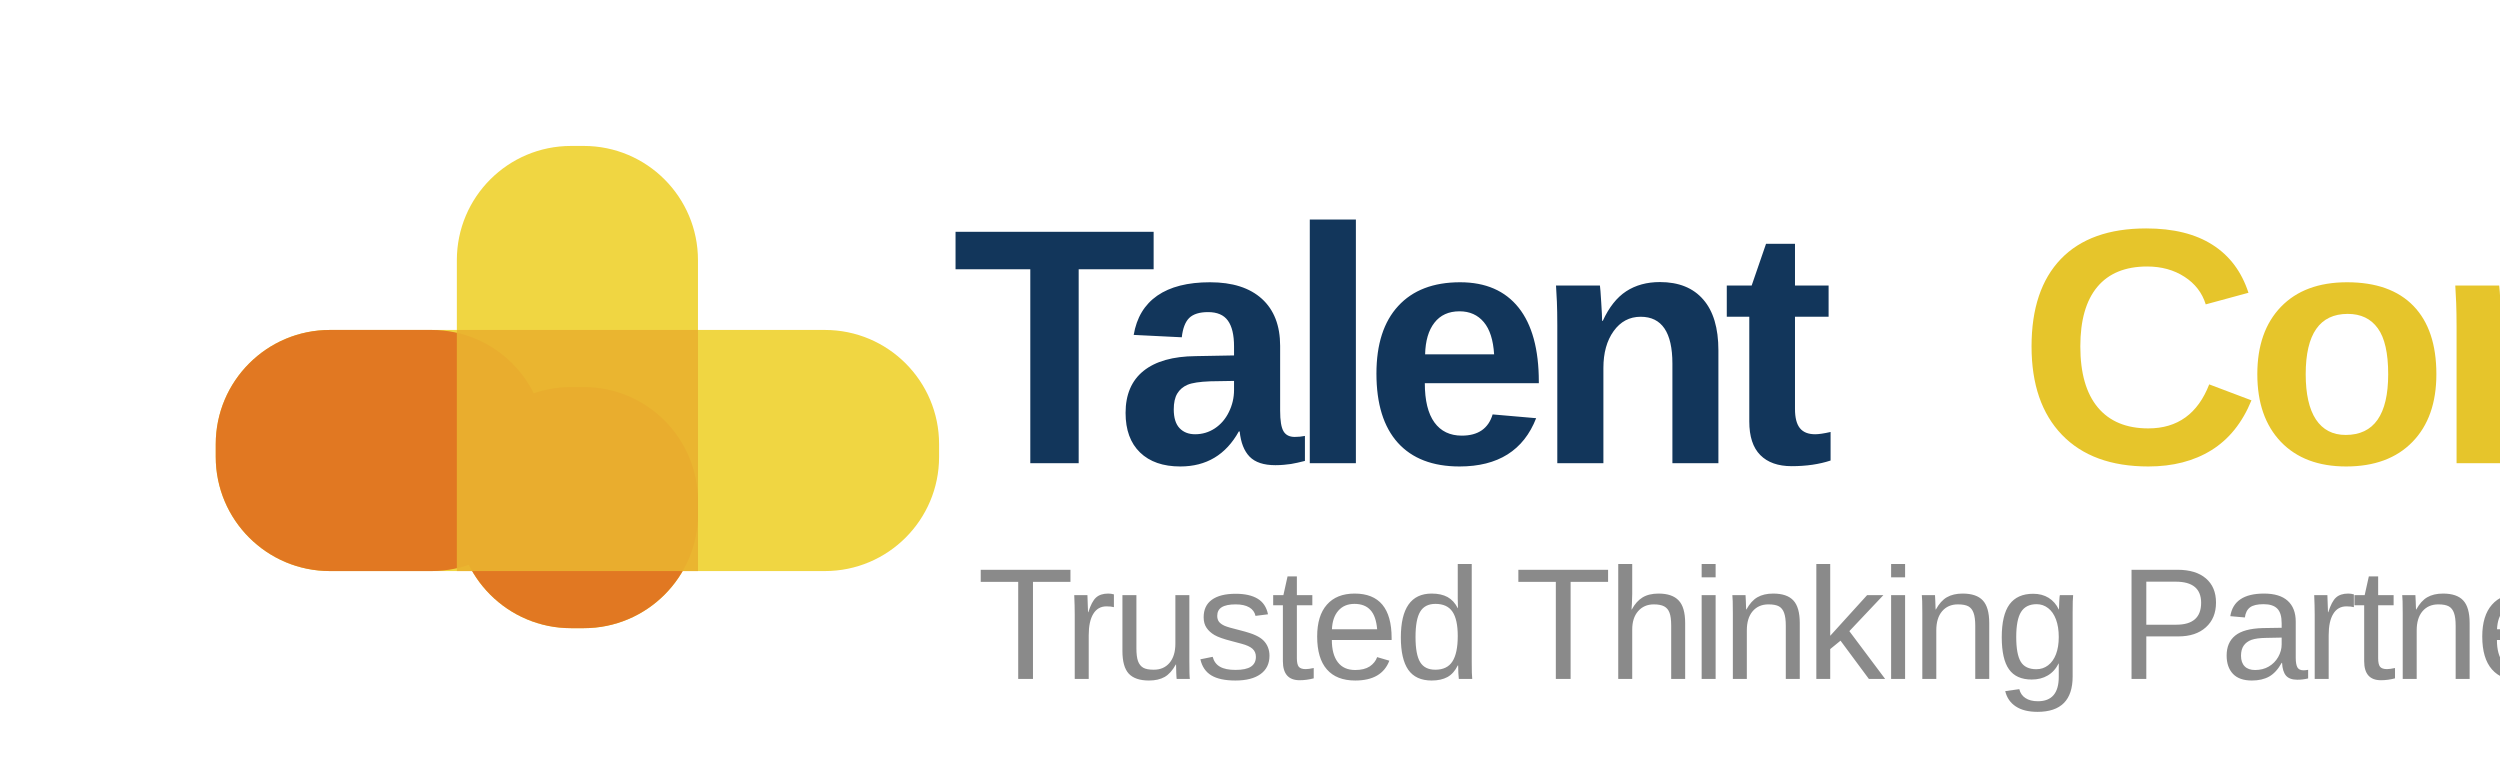
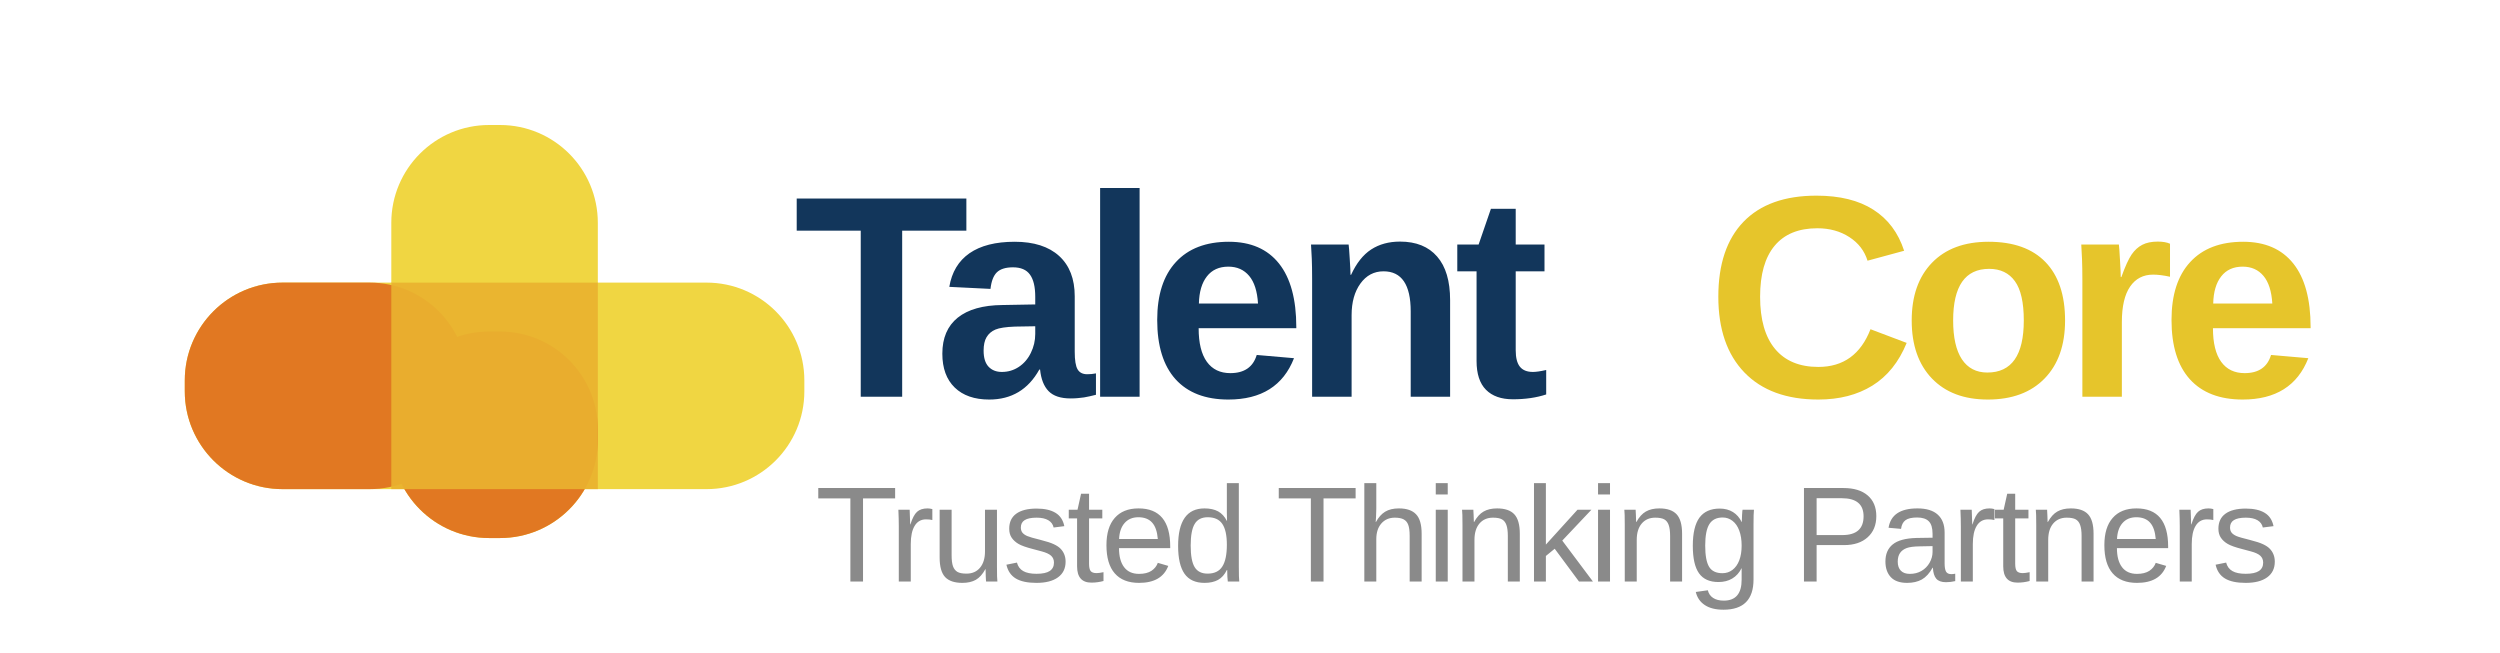
- <svg xmlns="http://www.w3.org/2000/svg" width="394" height="120" viewBox="0 0 394 120" fill="none" role="img" aria-labelledby="title desc">
+ <svg xmlns="http://www.w3.org/2000/svg" width="460" height="120" viewBox="0 0 460 120" fill="none" role="img" aria-labelledby="title desc">
  <g transform="translate(34 23)">
    <rect x="38" y="0" width="38" height="76" rx="18" fill="#f0d642" />
    <rect x="0" y="29" width="114" height="38" rx="18" fill="#f0d642" />
    <rect x="0" y="29" width="52" height="38" rx="18" fill="#e17822" />
    <rect x="38" y="38" width="38" height="38" rx="18" fill="#e17822" />
    <path d="M38 29H76V67H38V29Z" fill="#e9b22f" opacity="0.92" />
  </g>
-   <g transform="translate(150 26)">
+   <g transform="translate(146 26)">
    <text x="0" y="47" fill="#12365b" font-family="Arial, Helvetica, sans-serif" font-size="53" font-weight="800" letter-spacing="-2.6">Talent</text>
    <text x="168" y="47" fill="#e6c52b" font-family="Arial, Helvetica, sans-serif" font-size="53" font-weight="800" letter-spacing="-2.6">Core</text>
    <text x="4" y="81" fill="#8a8a8a" font-family="Arial, Helvetica, sans-serif" font-size="25" font-weight="400" letter-spacing="-0.7">Trusted Thinking Partners</text>
  </g>
</svg>
